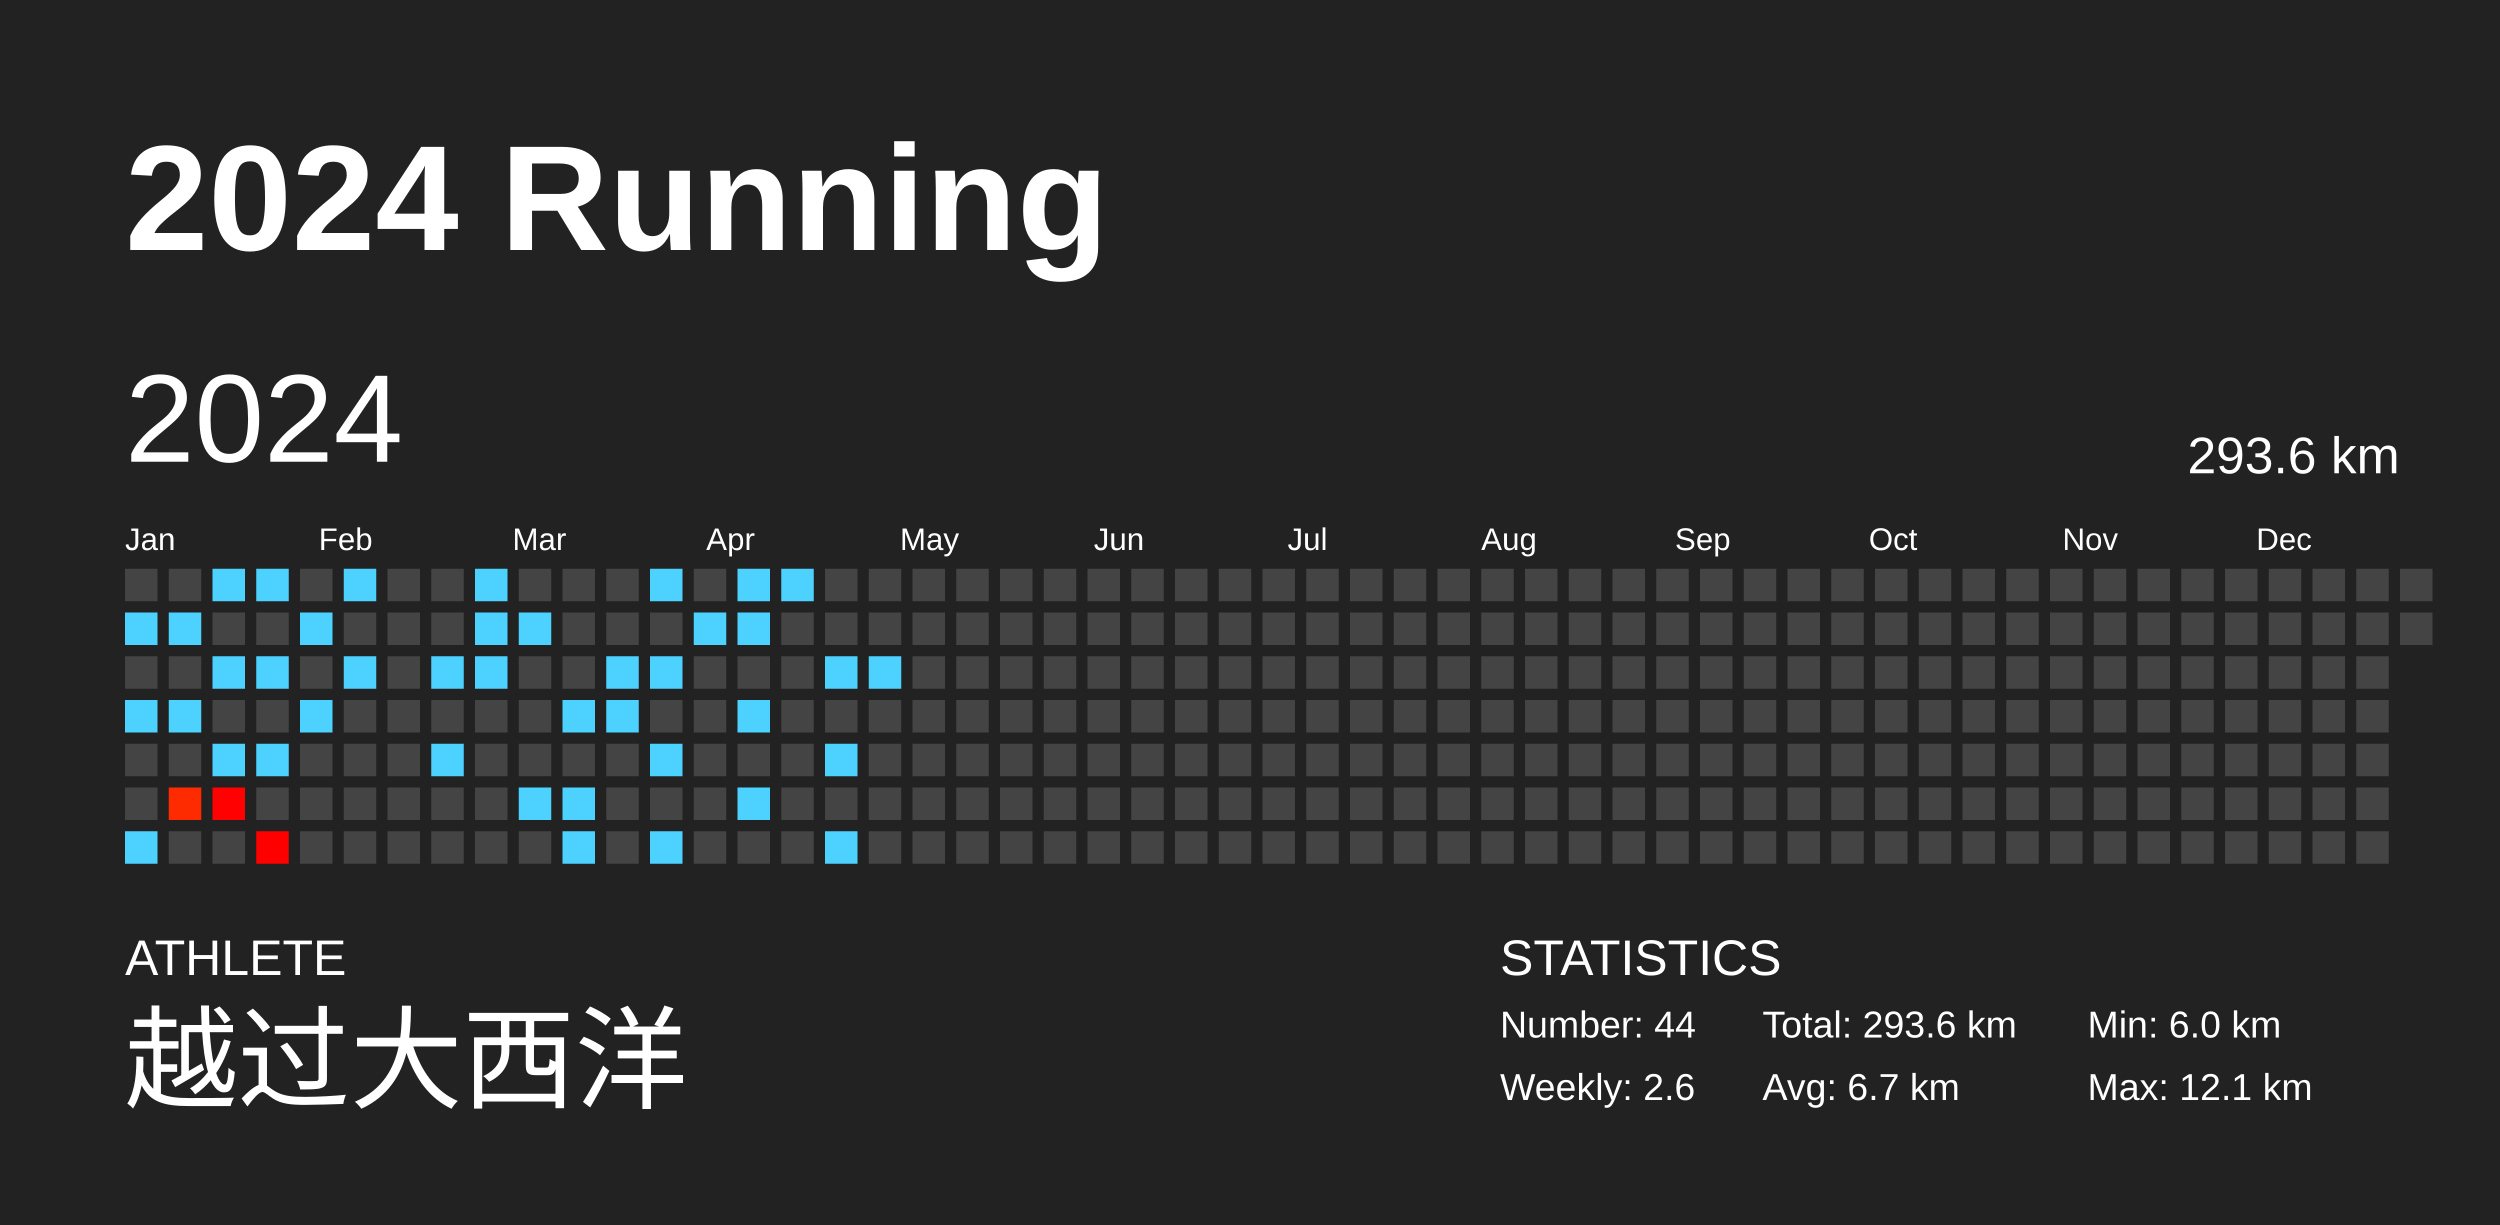
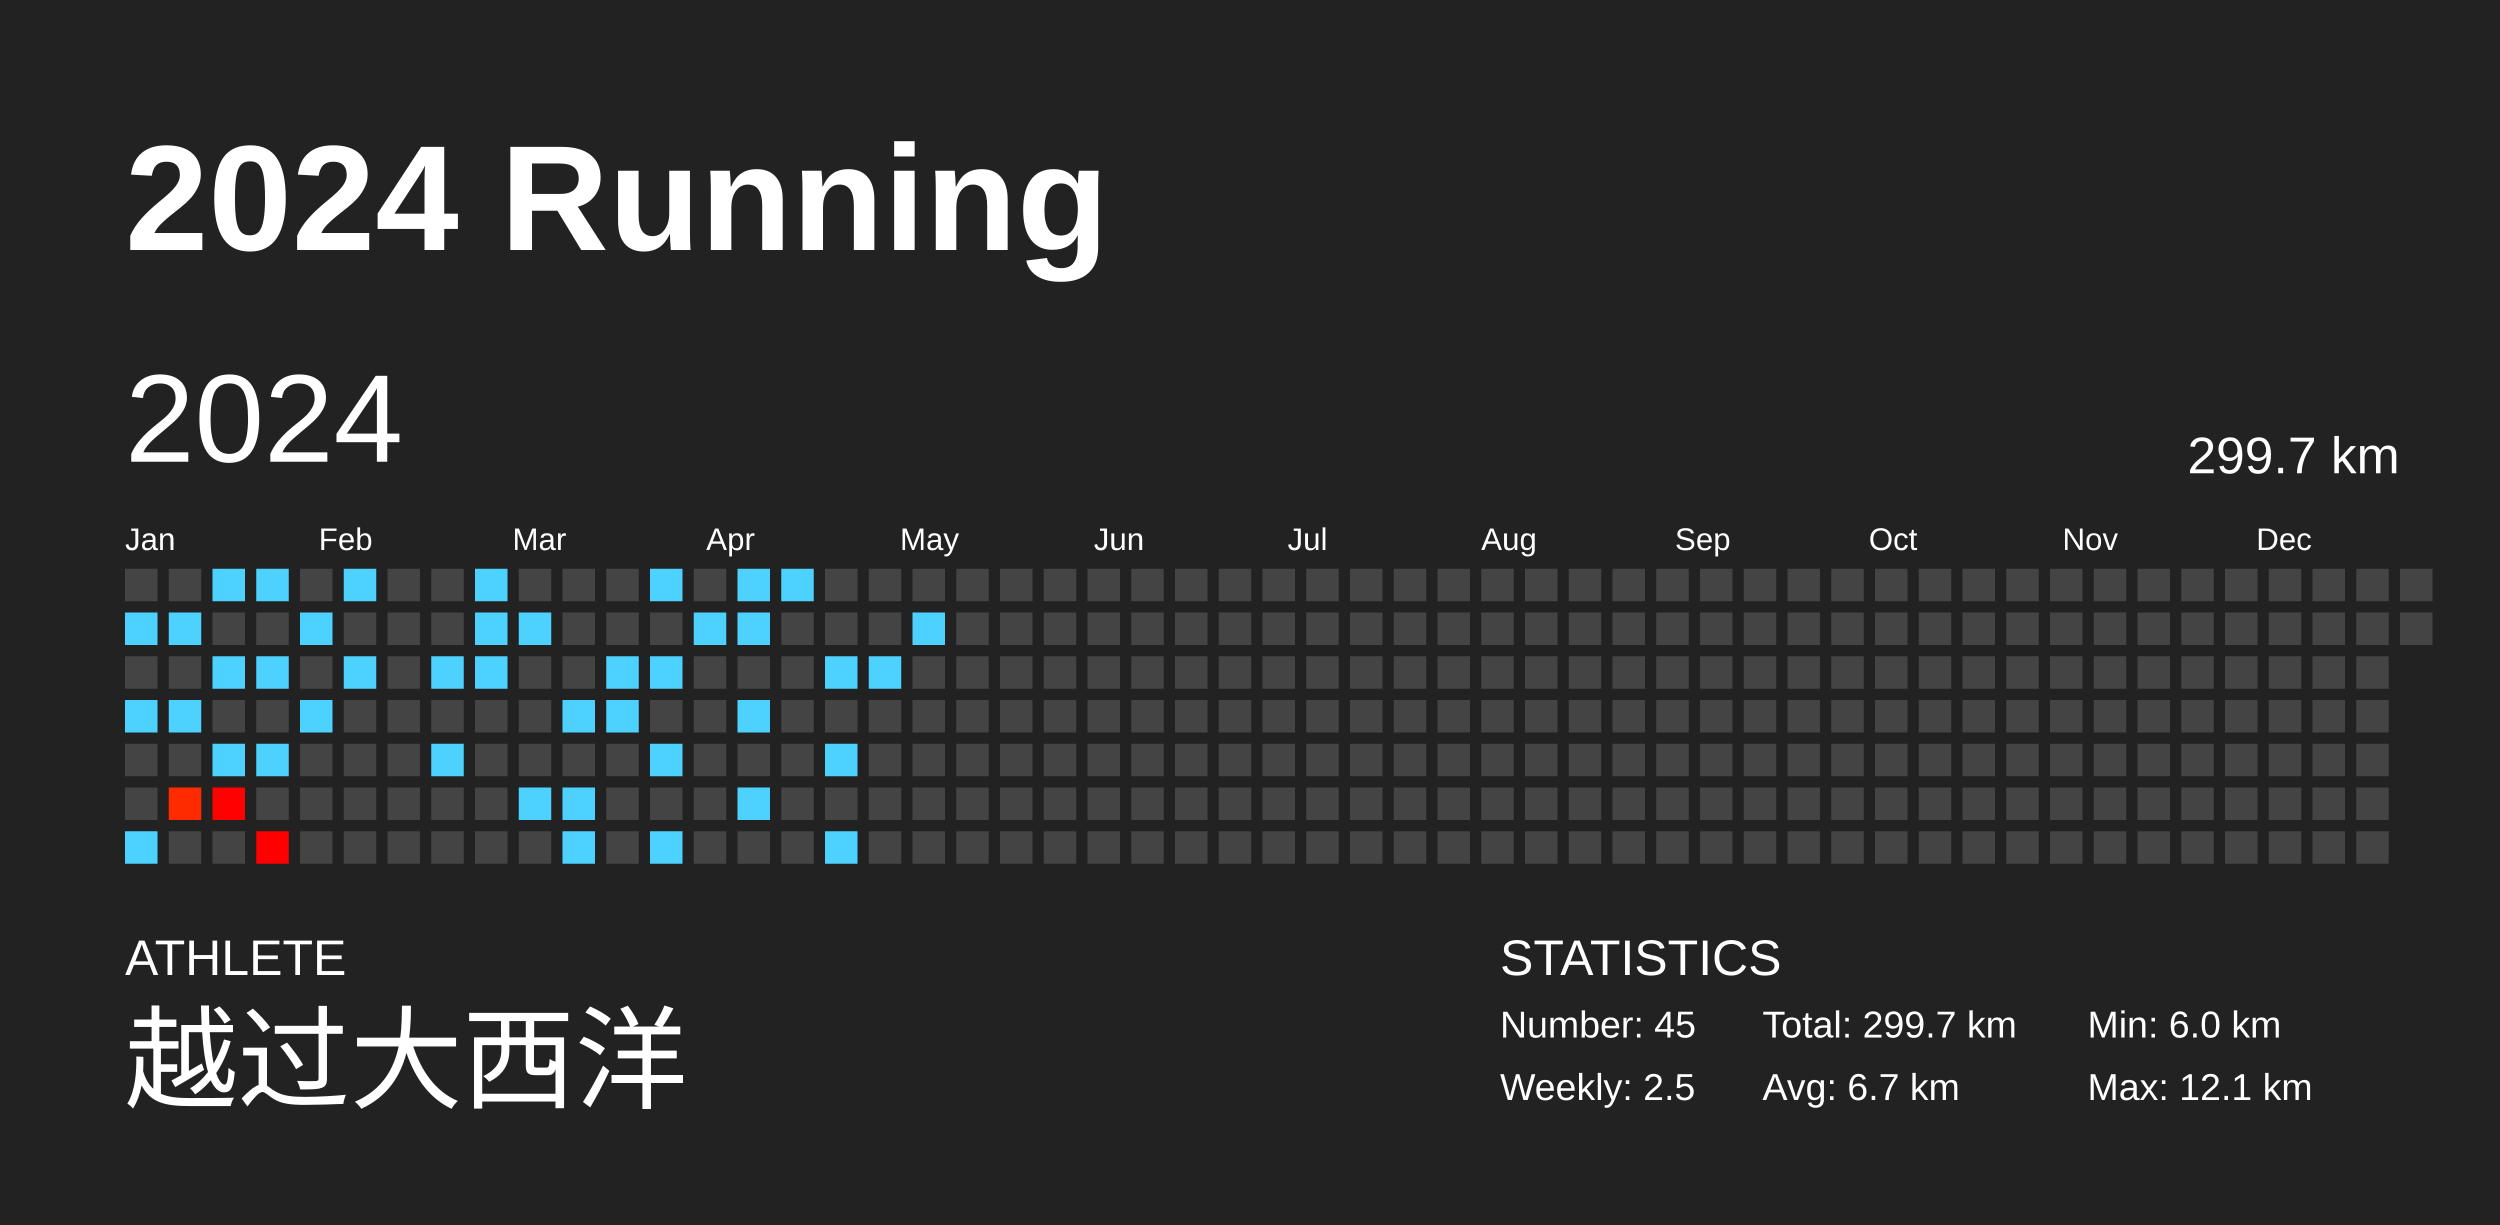
<svg xmlns="http://www.w3.org/2000/svg" baseProfile="full" height="98mm" version="1.1" viewBox="0,0,200,98" width="200mm">
  <defs />
  <rect fill="#222222" height="98" width="200" x="0" y="0" />
  <text fill="#FFFFFF" style="font-size:12px; font-family:Arial; font-weight:bold;" x="10" y="20">2024 Running</text>
  <text fill="#FFFFFF" style="font-size:4px; font-family:Arial" x="10" y="78">ATHLETE</text>
  <text fill="#FFFFFF" style="font-size:9px; font-family:Arial" x="10" y="88">越过大西洋</text>
  <text fill="#FFFFFF" style="font-size:4px; font-family:Arial" x="120" y="78">STATISTICS</text>
-   <text fill="#FFFFFF" style="font-size:3px; font-family:Arial" x="120" y="83">Number: 44</text>
-   <text fill="#FFFFFF" style="font-size:3px; font-family:Arial" x="120" y="88">Weekly: 2.6</text>
-   <text fill="#FFFFFF" style="font-size:3px; font-family:Arial" x="141" y="83">Total: 293.6 km</text>
+   <text fill="#FFFFFF" style="font-size:3px; font-family:Arial" x="120" y="83">Number: 45</text>
+   <text fill="#FFFFFF" style="font-size:3px; font-family:Arial" x="120" y="88">Weekly: 2.5</text>
+   <text fill="#FFFFFF" style="font-size:3px; font-family:Arial" x="141" y="83">Total: 299.7 km</text>
  <text fill="#FFFFFF" style="font-size:3px; font-family:Arial" x="141" y="88">Avg: 6.7 km</text>
  <text fill="#FFFFFF" style="font-size:3px; font-family:Arial" x="167" y="83">Min: 6.0 km</text>
  <text fill="#FFFFFF" style="font-size:3px; font-family:Arial" x="167" y="88">Max: 12.1 km</text>
  <text dominant-baseline="hanging" fill="#FFFFFF" style="font-size:10.0px; font-family:Arial;" x="10" y="30">2024</text>
-   <text dominant-baseline="hanging" fill="#FFFFFF" style="font-size:4.125px; font-family:Arial;" x="175" y="35">293.6 km</text>
+   <text dominant-baseline="hanging" fill="#FFFFFF" style="font-size:4.125px; font-family:Arial;" x="175" y="35">299.7 km</text>
  <text fill="#FFFFFF" style="font-size:2.5px; font-family:Arial" x="10.0" y="44">Jan</text>
  <text fill="#FFFFFF" style="font-size:2.5px; font-family:Arial" x="25.5" y="44">Feb</text>
  <text fill="#FFFFFF" style="font-size:2.5px; font-family:Arial" x="41.0" y="44">Mar</text>
  <text fill="#FFFFFF" style="font-size:2.5px; font-family:Arial" x="56.5" y="44">Apr</text>
  <text fill="#FFFFFF" style="font-size:2.5px; font-family:Arial" x="72.0" y="44">May</text>
  <text fill="#FFFFFF" style="font-size:2.5px; font-family:Arial" x="87.5" y="44">Jun</text>
  <text fill="#FFFFFF" style="font-size:2.5px; font-family:Arial" x="103.0" y="44">Jul</text>
  <text fill="#FFFFFF" style="font-size:2.5px; font-family:Arial" x="118.5" y="44">Aug</text>
  <text fill="#FFFFFF" style="font-size:2.5px; font-family:Arial" x="134.0" y="44">Sep</text>
  <text fill="#FFFFFF" style="font-size:2.5px; font-family:Arial" x="149.5" y="44">Oct</text>
  <text fill="#FFFFFF" style="font-size:2.5px; font-family:Arial" x="165.0" y="44">Nov</text>
  <text fill="#FFFFFF" style="font-size:2.5px; font-family:Arial" x="180.5" y="44">Dec</text>
  <rect fill="#444444" height="2.6" width="2.6" x="10.0" y="45.5" />
  <rect fill="#4dd2ff" height="2.6" width="2.6" x="10.0" y="49.0" />
  <rect fill="#444444" height="2.6" width="2.6" x="10.0" y="52.5" />
  <rect fill="#4dd2ff" height="2.6" width="2.6" x="10.0" y="56.0" />
  <rect fill="#444444" height="2.6" width="2.6" x="10.0" y="59.5" />
  <rect fill="#444444" height="2.6" width="2.6" x="10.0" y="63.0" />
  <rect fill="#4dd2ff" height="2.6" width="2.6" x="10.0" y="66.5" />
  <rect fill="#444444" height="2.6" width="2.6" x="13.5" y="45.5" />
  <rect fill="#4dd2ff" height="2.6" width="2.6" x="13.5" y="49.0" />
  <rect fill="#444444" height="2.6" width="2.6" x="13.5" y="52.5" />
  <rect fill="#4dd2ff" height="2.6" width="2.6" x="13.5" y="56.0" />
  <rect fill="#444444" height="2.6" width="2.6" x="13.5" y="59.5" />
  <rect fill="#ff2b00" height="2.6" width="2.6" x="13.5" y="63.0" />
  <rect fill="#444444" height="2.6" width="2.6" x="13.5" y="66.5" />
  <rect fill="#4dd2ff" height="2.6" width="2.6" x="17.0" y="45.5" />
  <rect fill="#444444" height="2.6" width="2.6" x="17.0" y="49.0" />
  <rect fill="#4dd2ff" height="2.6" width="2.6" x="17.0" y="52.5" />
  <rect fill="#444444" height="2.6" width="2.6" x="17.0" y="56.0" />
  <rect fill="#4dd2ff" height="2.6" width="2.6" x="17.0" y="59.5" />
  <rect fill="#ff0100" height="2.6" width="2.6" x="17.0" y="63.0" />
  <rect fill="#444444" height="2.6" width="2.6" x="17.0" y="66.5" />
  <rect fill="#4dd2ff" height="2.6" width="2.6" x="20.5" y="45.5" />
  <rect fill="#444444" height="2.6" width="2.6" x="20.5" y="49.0" />
  <rect fill="#4dd2ff" height="2.6" width="2.6" x="20.5" y="52.5" />
  <rect fill="#444444" height="2.6" width="2.6" x="20.5" y="56.0" />
  <rect fill="#4dd2ff" height="2.6" width="2.6" x="20.5" y="59.5" />
  <rect fill="#444444" height="2.6" width="2.6" x="20.5" y="63.0" />
  <rect fill="#ff0000" height="2.6" width="2.6" x="20.5" y="66.5" />
  <rect fill="#444444" height="2.6" width="2.6" x="24.0" y="45.5" />
  <rect fill="#4dd2ff" height="2.6" width="2.6" x="24.0" y="49.0" />
  <rect fill="#444444" height="2.6" width="2.6" x="24.0" y="52.5" />
  <rect fill="#4dd2ff" height="2.6" width="2.6" x="24.0" y="56.0" />
  <rect fill="#444444" height="2.6" width="2.6" x="24.0" y="59.5" />
  <rect fill="#444444" height="2.6" width="2.6" x="24.0" y="63.0" />
  <rect fill="#444444" height="2.6" width="2.6" x="24.0" y="66.5" />
  <rect fill="#4dd2ff" height="2.6" width="2.6" x="27.5" y="45.5" />
  <rect fill="#444444" height="2.6" width="2.6" x="27.5" y="49.0" />
  <rect fill="#4dd2ff" height="2.6" width="2.6" x="27.5" y="52.5" />
  <rect fill="#444444" height="2.6" width="2.6" x="27.5" y="56.0" />
  <rect fill="#444444" height="2.6" width="2.6" x="27.5" y="59.5" />
  <rect fill="#444444" height="2.6" width="2.6" x="27.5" y="63.0" />
  <rect fill="#444444" height="2.6" width="2.6" x="27.5" y="66.5" />
  <rect fill="#444444" height="2.6" width="2.6" x="31.0" y="45.5" />
  <rect fill="#444444" height="2.6" width="2.6" x="31.0" y="49.0" />
  <rect fill="#444444" height="2.6" width="2.6" x="31.0" y="52.5" />
  <rect fill="#444444" height="2.6" width="2.6" x="31.0" y="56.0" />
  <rect fill="#444444" height="2.6" width="2.6" x="31.0" y="59.5" />
  <rect fill="#444444" height="2.6" width="2.6" x="31.0" y="63.0" />
  <rect fill="#444444" height="2.6" width="2.6" x="31.0" y="66.5" />
  <rect fill="#444444" height="2.6" width="2.6" x="34.5" y="45.5" />
  <rect fill="#444444" height="2.6" width="2.6" x="34.5" y="49.0" />
  <rect fill="#4dd2ff" height="2.6" width="2.6" x="34.5" y="52.5" />
  <rect fill="#444444" height="2.6" width="2.6" x="34.5" y="56.0" />
  <rect fill="#4dd2ff" height="2.6" width="2.6" x="34.5" y="59.5" />
  <rect fill="#444444" height="2.6" width="2.6" x="34.5" y="63.0" />
  <rect fill="#444444" height="2.6" width="2.6" x="34.5" y="66.5" />
  <rect fill="#4dd2ff" height="2.6" width="2.6" x="38.0" y="45.5" />
  <rect fill="#4dd2ff" height="2.6" width="2.6" x="38.0" y="49.0" />
  <rect fill="#4dd2ff" height="2.6" width="2.6" x="38.0" y="52.5" />
  <rect fill="#444444" height="2.6" width="2.6" x="38.0" y="56.0" />
  <rect fill="#444444" height="2.6" width="2.6" x="38.0" y="59.5" />
  <rect fill="#444444" height="2.6" width="2.6" x="38.0" y="63.0" />
  <rect fill="#444444" height="2.6" width="2.6" x="38.0" y="66.5" />
  <rect fill="#444444" height="2.6" width="2.6" x="41.5" y="45.5" />
  <rect fill="#4dd2ff" height="2.6" width="2.6" x="41.5" y="49.0" />
  <rect fill="#444444" height="2.6" width="2.6" x="41.5" y="52.5" />
  <rect fill="#444444" height="2.6" width="2.6" x="41.5" y="56.0" />
  <rect fill="#444444" height="2.6" width="2.6" x="41.5" y="59.5" />
  <rect fill="#4dd2ff" height="2.6" width="2.6" x="41.5" y="63.0" />
  <rect fill="#444444" height="2.6" width="2.6" x="41.5" y="66.5" />
  <rect fill="#444444" height="2.6" width="2.6" x="45.0" y="45.5" />
  <rect fill="#444444" height="2.6" width="2.6" x="45.0" y="49.0" />
  <rect fill="#444444" height="2.6" width="2.6" x="45.0" y="52.5" />
  <rect fill="#4dd2ff" height="2.6" width="2.6" x="45.0" y="56.0" />
  <rect fill="#444444" height="2.6" width="2.6" x="45.0" y="59.5" />
  <rect fill="#4dd2ff" height="2.6" width="2.6" x="45.0" y="63.0" />
  <rect fill="#4dd2ff" height="2.6" width="2.6" x="45.0" y="66.5" />
  <rect fill="#444444" height="2.6" width="2.6" x="48.5" y="45.5" />
  <rect fill="#444444" height="2.6" width="2.6" x="48.5" y="49.0" />
  <rect fill="#4dd2ff" height="2.6" width="2.6" x="48.5" y="52.5" />
  <rect fill="#4dd2ff" height="2.6" width="2.6" x="48.5" y="56.0" />
  <rect fill="#444444" height="2.6" width="2.6" x="48.5" y="59.5" />
  <rect fill="#444444" height="2.6" width="2.6" x="48.5" y="63.0" />
  <rect fill="#444444" height="2.6" width="2.6" x="48.5" y="66.5" />
  <rect fill="#4dd2ff" height="2.6" width="2.6" x="52.0" y="45.5" />
  <rect fill="#444444" height="2.6" width="2.6" x="52.0" y="49.0" />
  <rect fill="#4dd2ff" height="2.6" width="2.6" x="52.0" y="52.5" />
  <rect fill="#444444" height="2.6" width="2.6" x="52.0" y="56.0" />
  <rect fill="#4dd2ff" height="2.6" width="2.6" x="52.0" y="59.5" />
  <rect fill="#444444" height="2.6" width="2.6" x="52.0" y="63.0" />
  <rect fill="#4dd2ff" height="2.6" width="2.6" x="52.0" y="66.5" />
  <rect fill="#444444" height="2.6" width="2.6" x="55.5" y="45.5" />
  <rect fill="#4dd2ff" height="2.6" width="2.6" x="55.5" y="49.0" />
  <rect fill="#444444" height="2.6" width="2.6" x="55.5" y="52.5" />
  <rect fill="#444444" height="2.6" width="2.6" x="55.5" y="56.0" />
  <rect fill="#444444" height="2.6" width="2.6" x="55.5" y="59.5" />
  <rect fill="#444444" height="2.6" width="2.6" x="55.5" y="63.0" />
  <rect fill="#444444" height="2.6" width="2.6" x="55.5" y="66.5" />
  <rect fill="#4dd2ff" height="2.6" width="2.6" x="59.0" y="45.5" />
  <rect fill="#4dd2ff" height="2.6" width="2.6" x="59.0" y="49.0" />
  <rect fill="#444444" height="2.6" width="2.6" x="59.0" y="52.5" />
  <rect fill="#4dd2ff" height="2.6" width="2.6" x="59.0" y="56.0" />
  <rect fill="#444444" height="2.6" width="2.6" x="59.0" y="59.5" />
  <rect fill="#4dd2ff" height="2.6" width="2.6" x="59.0" y="63.0" />
  <rect fill="#444444" height="2.6" width="2.6" x="59.0" y="66.5" />
  <rect fill="#4dd2ff" height="2.6" width="2.6" x="62.5" y="45.5" />
  <rect fill="#444444" height="2.6" width="2.6" x="62.5" y="49.0" />
  <rect fill="#444444" height="2.6" width="2.6" x="62.5" y="52.5" />
  <rect fill="#444444" height="2.6" width="2.6" x="62.5" y="56.0" />
  <rect fill="#444444" height="2.6" width="2.6" x="62.5" y="59.5" />
  <rect fill="#444444" height="2.6" width="2.6" x="62.5" y="63.0" />
  <rect fill="#444444" height="2.6" width="2.6" x="62.5" y="66.5" />
  <rect fill="#444444" height="2.6" width="2.6" x="66.0" y="45.5" />
  <rect fill="#444444" height="2.6" width="2.6" x="66.0" y="49.0" />
  <rect fill="#4dd2ff" height="2.6" width="2.6" x="66.0" y="52.5" />
  <rect fill="#444444" height="2.6" width="2.6" x="66.0" y="56.0" />
  <rect fill="#4dd2ff" height="2.6" width="2.6" x="66.0" y="59.5" />
  <rect fill="#444444" height="2.6" width="2.6" x="66.0" y="63.0" />
  <rect fill="#4dd2ff" height="2.6" width="2.6" x="66.0" y="66.5" />
  <rect fill="#444444" height="2.6" width="2.6" x="69.5" y="45.5" />
  <rect fill="#444444" height="2.6" width="2.6" x="69.5" y="49.0" />
  <rect fill="#4dd2ff" height="2.6" width="2.6" x="69.5" y="52.5" />
  <rect fill="#444444" height="2.6" width="2.6" x="69.5" y="56.0" />
  <rect fill="#444444" height="2.6" width="2.6" x="69.5" y="59.5" />
  <rect fill="#444444" height="2.6" width="2.6" x="69.5" y="63.0" />
  <rect fill="#444444" height="2.6" width="2.6" x="69.5" y="66.5" />
  <rect fill="#444444" height="2.6" width="2.6" x="73.0" y="45.5" />
-   <rect fill="#444444" height="2.6" width="2.6" x="73.0" y="49.0" />
+   <rect fill="#4dd2ff" height="2.6" width="2.6" x="73.0" y="49.0" />
  <rect fill="#444444" height="2.6" width="2.6" x="73.0" y="52.5" />
  <rect fill="#444444" height="2.6" width="2.6" x="73.0" y="56.0" />
  <rect fill="#444444" height="2.6" width="2.6" x="73.0" y="59.5" />
  <rect fill="#444444" height="2.6" width="2.6" x="73.0" y="63.0" />
  <rect fill="#444444" height="2.6" width="2.6" x="73.0" y="66.5" />
  <rect fill="#444444" height="2.6" width="2.6" x="76.5" y="45.5" />
  <rect fill="#444444" height="2.6" width="2.6" x="76.5" y="49.0" />
  <rect fill="#444444" height="2.6" width="2.6" x="76.5" y="52.5" />
  <rect fill="#444444" height="2.6" width="2.6" x="76.5" y="56.0" />
  <rect fill="#444444" height="2.6" width="2.6" x="76.5" y="59.5" />
  <rect fill="#444444" height="2.6" width="2.6" x="76.5" y="63.0" />
  <rect fill="#444444" height="2.6" width="2.6" x="76.5" y="66.5" />
  <rect fill="#444444" height="2.6" width="2.6" x="80.0" y="45.5" />
  <rect fill="#444444" height="2.6" width="2.6" x="80.0" y="49.0" />
  <rect fill="#444444" height="2.6" width="2.6" x="80.0" y="52.5" />
  <rect fill="#444444" height="2.6" width="2.6" x="80.0" y="56.0" />
  <rect fill="#444444" height="2.6" width="2.6" x="80.0" y="59.5" />
  <rect fill="#444444" height="2.6" width="2.6" x="80.0" y="63.0" />
  <rect fill="#444444" height="2.6" width="2.6" x="80.0" y="66.5" />
  <rect fill="#444444" height="2.6" width="2.6" x="83.5" y="45.5" />
  <rect fill="#444444" height="2.6" width="2.6" x="83.5" y="49.0" />
  <rect fill="#444444" height="2.6" width="2.6" x="83.5" y="52.5" />
  <rect fill="#444444" height="2.6" width="2.6" x="83.5" y="56.0" />
  <rect fill="#444444" height="2.6" width="2.6" x="83.5" y="59.5" />
  <rect fill="#444444" height="2.6" width="2.6" x="83.5" y="63.0" />
  <rect fill="#444444" height="2.6" width="2.6" x="83.5" y="66.5" />
  <rect fill="#444444" height="2.6" width="2.6" x="87.0" y="45.5" />
  <rect fill="#444444" height="2.6" width="2.6" x="87.0" y="49.0" />
  <rect fill="#444444" height="2.6" width="2.6" x="87.0" y="52.5" />
  <rect fill="#444444" height="2.6" width="2.6" x="87.0" y="56.0" />
  <rect fill="#444444" height="2.6" width="2.6" x="87.0" y="59.5" />
  <rect fill="#444444" height="2.6" width="2.6" x="87.0" y="63.0" />
  <rect fill="#444444" height="2.6" width="2.6" x="87.0" y="66.5" />
  <rect fill="#444444" height="2.6" width="2.6" x="90.5" y="45.5" />
  <rect fill="#444444" height="2.6" width="2.6" x="90.5" y="49.0" />
  <rect fill="#444444" height="2.6" width="2.6" x="90.5" y="52.5" />
  <rect fill="#444444" height="2.6" width="2.6" x="90.5" y="56.0" />
  <rect fill="#444444" height="2.6" width="2.6" x="90.5" y="59.5" />
  <rect fill="#444444" height="2.6" width="2.6" x="90.5" y="63.0" />
  <rect fill="#444444" height="2.6" width="2.6" x="90.5" y="66.5" />
  <rect fill="#444444" height="2.6" width="2.6" x="94.0" y="45.5" />
  <rect fill="#444444" height="2.6" width="2.6" x="94.0" y="49.0" />
  <rect fill="#444444" height="2.6" width="2.6" x="94.0" y="52.5" />
  <rect fill="#444444" height="2.6" width="2.6" x="94.0" y="56.0" />
  <rect fill="#444444" height="2.6" width="2.6" x="94.0" y="59.5" />
  <rect fill="#444444" height="2.6" width="2.6" x="94.0" y="63.0" />
  <rect fill="#444444" height="2.6" width="2.6" x="94.0" y="66.5" />
  <rect fill="#444444" height="2.6" width="2.6" x="97.5" y="45.5" />
  <rect fill="#444444" height="2.6" width="2.6" x="97.5" y="49.0" />
  <rect fill="#444444" height="2.6" width="2.6" x="97.5" y="52.5" />
  <rect fill="#444444" height="2.6" width="2.6" x="97.5" y="56.0" />
  <rect fill="#444444" height="2.6" width="2.6" x="97.5" y="59.5" />
  <rect fill="#444444" height="2.6" width="2.6" x="97.5" y="63.0" />
  <rect fill="#444444" height="2.6" width="2.6" x="97.5" y="66.5" />
  <rect fill="#444444" height="2.6" width="2.6" x="101.0" y="45.5" />
  <rect fill="#444444" height="2.6" width="2.6" x="101.0" y="49.0" />
  <rect fill="#444444" height="2.6" width="2.6" x="101.0" y="52.5" />
  <rect fill="#444444" height="2.6" width="2.6" x="101.0" y="56.0" />
  <rect fill="#444444" height="2.6" width="2.6" x="101.0" y="59.5" />
  <rect fill="#444444" height="2.6" width="2.6" x="101.0" y="63.0" />
  <rect fill="#444444" height="2.6" width="2.6" x="101.0" y="66.5" />
  <rect fill="#444444" height="2.6" width="2.6" x="104.5" y="45.5" />
  <rect fill="#444444" height="2.6" width="2.6" x="104.5" y="49.0" />
  <rect fill="#444444" height="2.6" width="2.6" x="104.5" y="52.5" />
  <rect fill="#444444" height="2.6" width="2.6" x="104.5" y="56.0" />
  <rect fill="#444444" height="2.6" width="2.6" x="104.5" y="59.5" />
  <rect fill="#444444" height="2.6" width="2.6" x="104.5" y="63.0" />
  <rect fill="#444444" height="2.6" width="2.6" x="104.5" y="66.5" />
  <rect fill="#444444" height="2.6" width="2.6" x="108.0" y="45.5" />
  <rect fill="#444444" height="2.6" width="2.6" x="108.0" y="49.0" />
  <rect fill="#444444" height="2.6" width="2.6" x="108.0" y="52.5" />
  <rect fill="#444444" height="2.6" width="2.6" x="108.0" y="56.0" />
  <rect fill="#444444" height="2.6" width="2.6" x="108.0" y="59.5" />
  <rect fill="#444444" height="2.6" width="2.6" x="108.0" y="63.0" />
  <rect fill="#444444" height="2.6" width="2.6" x="108.0" y="66.5" />
  <rect fill="#444444" height="2.6" width="2.6" x="111.5" y="45.5" />
  <rect fill="#444444" height="2.6" width="2.6" x="111.5" y="49.0" />
  <rect fill="#444444" height="2.6" width="2.6" x="111.5" y="52.5" />
  <rect fill="#444444" height="2.6" width="2.6" x="111.5" y="56.0" />
  <rect fill="#444444" height="2.6" width="2.6" x="111.5" y="59.5" />
  <rect fill="#444444" height="2.6" width="2.6" x="111.5" y="63.0" />
  <rect fill="#444444" height="2.6" width="2.6" x="111.5" y="66.5" />
  <rect fill="#444444" height="2.6" width="2.6" x="115.0" y="45.5" />
  <rect fill="#444444" height="2.6" width="2.6" x="115.0" y="49.0" />
  <rect fill="#444444" height="2.6" width="2.6" x="115.0" y="52.5" />
  <rect fill="#444444" height="2.6" width="2.6" x="115.0" y="56.0" />
  <rect fill="#444444" height="2.6" width="2.6" x="115.0" y="59.5" />
  <rect fill="#444444" height="2.6" width="2.6" x="115.0" y="63.0" />
  <rect fill="#444444" height="2.6" width="2.6" x="115.0" y="66.5" />
  <rect fill="#444444" height="2.6" width="2.6" x="118.5" y="45.5" />
  <rect fill="#444444" height="2.6" width="2.6" x="118.5" y="49.0" />
  <rect fill="#444444" height="2.6" width="2.6" x="118.5" y="52.5" />
  <rect fill="#444444" height="2.6" width="2.6" x="118.5" y="56.0" />
  <rect fill="#444444" height="2.6" width="2.6" x="118.5" y="59.5" />
  <rect fill="#444444" height="2.6" width="2.6" x="118.5" y="63.0" />
  <rect fill="#444444" height="2.6" width="2.6" x="118.5" y="66.5" />
  <rect fill="#444444" height="2.6" width="2.6" x="122.0" y="45.5" />
  <rect fill="#444444" height="2.6" width="2.6" x="122.0" y="49.0" />
  <rect fill="#444444" height="2.6" width="2.6" x="122.0" y="52.5" />
  <rect fill="#444444" height="2.6" width="2.6" x="122.0" y="56.0" />
  <rect fill="#444444" height="2.6" width="2.6" x="122.0" y="59.5" />
  <rect fill="#444444" height="2.6" width="2.6" x="122.0" y="63.0" />
  <rect fill="#444444" height="2.6" width="2.6" x="122.0" y="66.5" />
  <rect fill="#444444" height="2.6" width="2.6" x="125.5" y="45.5" />
  <rect fill="#444444" height="2.6" width="2.6" x="125.5" y="49.0" />
  <rect fill="#444444" height="2.6" width="2.6" x="125.5" y="52.5" />
  <rect fill="#444444" height="2.6" width="2.6" x="125.5" y="56.0" />
  <rect fill="#444444" height="2.6" width="2.6" x="125.5" y="59.5" />
  <rect fill="#444444" height="2.6" width="2.6" x="125.5" y="63.0" />
  <rect fill="#444444" height="2.6" width="2.6" x="125.5" y="66.5" />
  <rect fill="#444444" height="2.6" width="2.6" x="129.0" y="45.5" />
  <rect fill="#444444" height="2.6" width="2.6" x="129.0" y="49.0" />
  <rect fill="#444444" height="2.6" width="2.6" x="129.0" y="52.5" />
  <rect fill="#444444" height="2.6" width="2.6" x="129.0" y="56.0" />
  <rect fill="#444444" height="2.6" width="2.6" x="129.0" y="59.5" />
  <rect fill="#444444" height="2.6" width="2.6" x="129.0" y="63.0" />
  <rect fill="#444444" height="2.6" width="2.6" x="129.0" y="66.5" />
  <rect fill="#444444" height="2.6" width="2.6" x="132.5" y="45.5" />
  <rect fill="#444444" height="2.6" width="2.6" x="132.5" y="49.0" />
  <rect fill="#444444" height="2.6" width="2.6" x="132.5" y="52.5" />
  <rect fill="#444444" height="2.6" width="2.6" x="132.5" y="56.0" />
  <rect fill="#444444" height="2.6" width="2.6" x="132.5" y="59.5" />
  <rect fill="#444444" height="2.6" width="2.6" x="132.5" y="63.0" />
  <rect fill="#444444" height="2.6" width="2.6" x="132.5" y="66.5" />
  <rect fill="#444444" height="2.6" width="2.6" x="136.0" y="45.5" />
  <rect fill="#444444" height="2.6" width="2.6" x="136.0" y="49.0" />
  <rect fill="#444444" height="2.6" width="2.6" x="136.0" y="52.5" />
  <rect fill="#444444" height="2.6" width="2.6" x="136.0" y="56.0" />
  <rect fill="#444444" height="2.6" width="2.6" x="136.0" y="59.5" />
  <rect fill="#444444" height="2.6" width="2.6" x="136.0" y="63.0" />
  <rect fill="#444444" height="2.6" width="2.6" x="136.0" y="66.5" />
  <rect fill="#444444" height="2.6" width="2.6" x="139.5" y="45.5" />
  <rect fill="#444444" height="2.6" width="2.6" x="139.5" y="49.0" />
  <rect fill="#444444" height="2.6" width="2.6" x="139.5" y="52.5" />
  <rect fill="#444444" height="2.6" width="2.6" x="139.5" y="56.0" />
  <rect fill="#444444" height="2.6" width="2.6" x="139.5" y="59.5" />
  <rect fill="#444444" height="2.6" width="2.6" x="139.5" y="63.0" />
  <rect fill="#444444" height="2.6" width="2.6" x="139.5" y="66.5" />
  <rect fill="#444444" height="2.6" width="2.6" x="143.0" y="45.5" />
  <rect fill="#444444" height="2.6" width="2.6" x="143.0" y="49.0" />
  <rect fill="#444444" height="2.6" width="2.6" x="143.0" y="52.5" />
  <rect fill="#444444" height="2.6" width="2.6" x="143.0" y="56.0" />
  <rect fill="#444444" height="2.6" width="2.6" x="143.0" y="59.5" />
  <rect fill="#444444" height="2.6" width="2.6" x="143.0" y="63.0" />
  <rect fill="#444444" height="2.6" width="2.6" x="143.0" y="66.5" />
  <rect fill="#444444" height="2.6" width="2.6" x="146.5" y="45.5" />
  <rect fill="#444444" height="2.6" width="2.6" x="146.5" y="49.0" />
  <rect fill="#444444" height="2.6" width="2.6" x="146.5" y="52.5" />
  <rect fill="#444444" height="2.6" width="2.6" x="146.5" y="56.0" />
  <rect fill="#444444" height="2.6" width="2.6" x="146.5" y="59.5" />
  <rect fill="#444444" height="2.6" width="2.6" x="146.5" y="63.0" />
  <rect fill="#444444" height="2.6" width="2.6" x="146.5" y="66.5" />
  <rect fill="#444444" height="2.6" width="2.6" x="150.0" y="45.5" />
  <rect fill="#444444" height="2.6" width="2.6" x="150.0" y="49.0" />
  <rect fill="#444444" height="2.6" width="2.6" x="150.0" y="52.5" />
  <rect fill="#444444" height="2.6" width="2.6" x="150.0" y="56.0" />
  <rect fill="#444444" height="2.6" width="2.6" x="150.0" y="59.5" />
  <rect fill="#444444" height="2.6" width="2.6" x="150.0" y="63.0" />
  <rect fill="#444444" height="2.6" width="2.6" x="150.0" y="66.5" />
  <rect fill="#444444" height="2.6" width="2.6" x="153.5" y="45.5" />
  <rect fill="#444444" height="2.6" width="2.6" x="153.5" y="49.0" />
  <rect fill="#444444" height="2.6" width="2.6" x="153.5" y="52.5" />
  <rect fill="#444444" height="2.6" width="2.6" x="153.5" y="56.0" />
  <rect fill="#444444" height="2.6" width="2.6" x="153.5" y="59.5" />
  <rect fill="#444444" height="2.6" width="2.6" x="153.5" y="63.0" />
  <rect fill="#444444" height="2.6" width="2.6" x="153.5" y="66.5" />
  <rect fill="#444444" height="2.6" width="2.6" x="157.0" y="45.5" />
  <rect fill="#444444" height="2.6" width="2.6" x="157.0" y="49.0" />
  <rect fill="#444444" height="2.6" width="2.6" x="157.0" y="52.5" />
  <rect fill="#444444" height="2.6" width="2.6" x="157.0" y="56.0" />
  <rect fill="#444444" height="2.6" width="2.6" x="157.0" y="59.5" />
  <rect fill="#444444" height="2.6" width="2.6" x="157.0" y="63.0" />
  <rect fill="#444444" height="2.6" width="2.6" x="157.0" y="66.5" />
  <rect fill="#444444" height="2.6" width="2.6" x="160.5" y="45.5" />
  <rect fill="#444444" height="2.6" width="2.6" x="160.5" y="49.0" />
  <rect fill="#444444" height="2.6" width="2.6" x="160.5" y="52.5" />
  <rect fill="#444444" height="2.6" width="2.6" x="160.5" y="56.0" />
  <rect fill="#444444" height="2.6" width="2.6" x="160.5" y="59.5" />
  <rect fill="#444444" height="2.6" width="2.6" x="160.5" y="63.0" />
  <rect fill="#444444" height="2.6" width="2.6" x="160.5" y="66.5" />
  <rect fill="#444444" height="2.6" width="2.6" x="164.0" y="45.5" />
  <rect fill="#444444" height="2.6" width="2.6" x="164.0" y="49.0" />
  <rect fill="#444444" height="2.6" width="2.6" x="164.0" y="52.5" />
  <rect fill="#444444" height="2.6" width="2.6" x="164.0" y="56.0" />
  <rect fill="#444444" height="2.6" width="2.6" x="164.0" y="59.5" />
  <rect fill="#444444" height="2.6" width="2.6" x="164.0" y="63.0" />
  <rect fill="#444444" height="2.6" width="2.6" x="164.0" y="66.5" />
  <rect fill="#444444" height="2.6" width="2.6" x="167.5" y="45.5" />
  <rect fill="#444444" height="2.6" width="2.6" x="167.5" y="49.0" />
  <rect fill="#444444" height="2.6" width="2.6" x="167.5" y="52.5" />
  <rect fill="#444444" height="2.6" width="2.6" x="167.5" y="56.0" />
  <rect fill="#444444" height="2.6" width="2.6" x="167.5" y="59.5" />
  <rect fill="#444444" height="2.6" width="2.6" x="167.5" y="63.0" />
  <rect fill="#444444" height="2.6" width="2.6" x="167.5" y="66.5" />
  <rect fill="#444444" height="2.6" width="2.6" x="171.0" y="45.5" />
  <rect fill="#444444" height="2.6" width="2.6" x="171.0" y="49.0" />
  <rect fill="#444444" height="2.6" width="2.6" x="171.0" y="52.5" />
  <rect fill="#444444" height="2.6" width="2.6" x="171.0" y="56.0" />
  <rect fill="#444444" height="2.6" width="2.6" x="171.0" y="59.5" />
  <rect fill="#444444" height="2.6" width="2.6" x="171.0" y="63.0" />
  <rect fill="#444444" height="2.6" width="2.6" x="171.0" y="66.5" />
  <rect fill="#444444" height="2.6" width="2.6" x="174.5" y="45.5" />
  <rect fill="#444444" height="2.6" width="2.6" x="174.5" y="49.0" />
  <rect fill="#444444" height="2.6" width="2.6" x="174.5" y="52.5" />
  <rect fill="#444444" height="2.6" width="2.6" x="174.5" y="56.0" />
  <rect fill="#444444" height="2.6" width="2.6" x="174.5" y="59.5" />
  <rect fill="#444444" height="2.6" width="2.6" x="174.5" y="63.0" />
  <rect fill="#444444" height="2.6" width="2.6" x="174.5" y="66.5" />
  <rect fill="#444444" height="2.6" width="2.6" x="178.0" y="45.5" />
  <rect fill="#444444" height="2.6" width="2.6" x="178.0" y="49.0" />
  <rect fill="#444444" height="2.6" width="2.6" x="178.0" y="52.5" />
  <rect fill="#444444" height="2.6" width="2.6" x="178.0" y="56.0" />
  <rect fill="#444444" height="2.6" width="2.6" x="178.0" y="59.5" />
  <rect fill="#444444" height="2.6" width="2.6" x="178.0" y="63.0" />
  <rect fill="#444444" height="2.6" width="2.6" x="178.0" y="66.5" />
  <rect fill="#444444" height="2.6" width="2.6" x="181.5" y="45.5" />
  <rect fill="#444444" height="2.6" width="2.6" x="181.5" y="49.0" />
  <rect fill="#444444" height="2.6" width="2.6" x="181.5" y="52.5" />
  <rect fill="#444444" height="2.6" width="2.6" x="181.5" y="56.0" />
  <rect fill="#444444" height="2.6" width="2.6" x="181.5" y="59.5" />
  <rect fill="#444444" height="2.6" width="2.6" x="181.5" y="63.0" />
  <rect fill="#444444" height="2.6" width="2.6" x="181.5" y="66.5" />
  <rect fill="#444444" height="2.6" width="2.6" x="185.0" y="45.5" />
  <rect fill="#444444" height="2.6" width="2.6" x="185.0" y="49.0" />
  <rect fill="#444444" height="2.6" width="2.6" x="185.0" y="52.5" />
  <rect fill="#444444" height="2.6" width="2.6" x="185.0" y="56.0" />
  <rect fill="#444444" height="2.6" width="2.6" x="185.0" y="59.5" />
  <rect fill="#444444" height="2.6" width="2.6" x="185.0" y="63.0" />
  <rect fill="#444444" height="2.6" width="2.6" x="185.0" y="66.5" />
  <rect fill="#444444" height="2.6" width="2.6" x="188.5" y="45.5" />
  <rect fill="#444444" height="2.6" width="2.6" x="188.5" y="49.0" />
  <rect fill="#444444" height="2.6" width="2.6" x="188.5" y="52.5" />
  <rect fill="#444444" height="2.6" width="2.6" x="188.5" y="56.0" />
  <rect fill="#444444" height="2.6" width="2.6" x="188.5" y="59.5" />
  <rect fill="#444444" height="2.6" width="2.6" x="188.5" y="63.0" />
  <rect fill="#444444" height="2.6" width="2.6" x="188.5" y="66.5" />
  <rect fill="#444444" height="2.6" width="2.6" x="192.0" y="45.5" />
  <rect fill="#444444" height="2.6" width="2.6" x="192.0" y="49.0" />
</svg>
